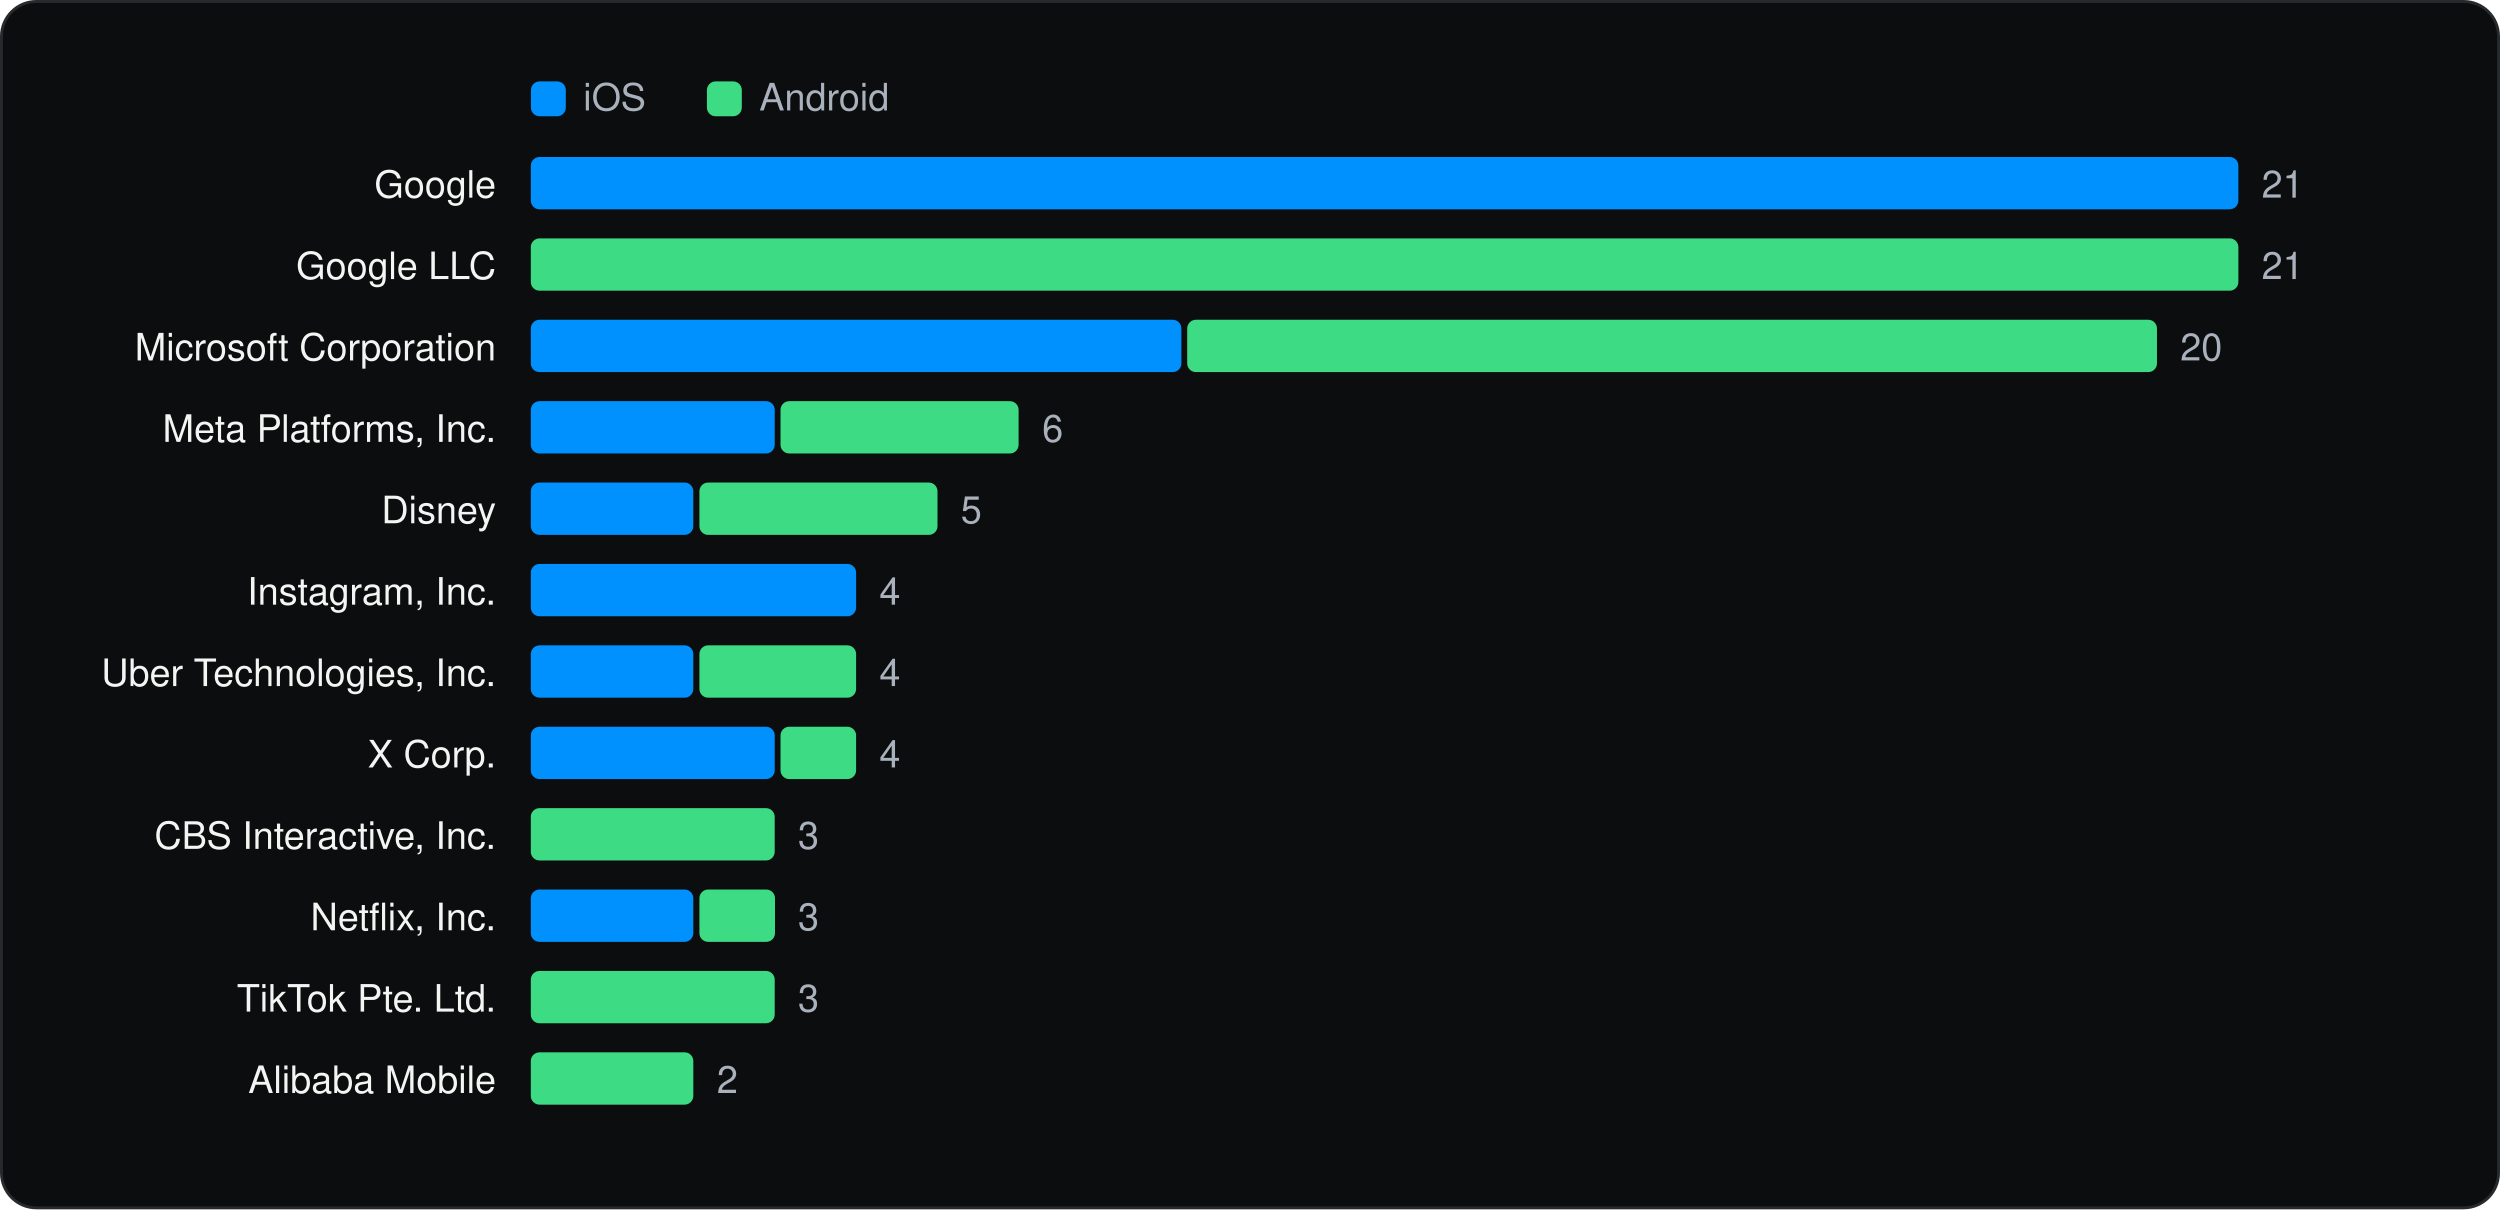
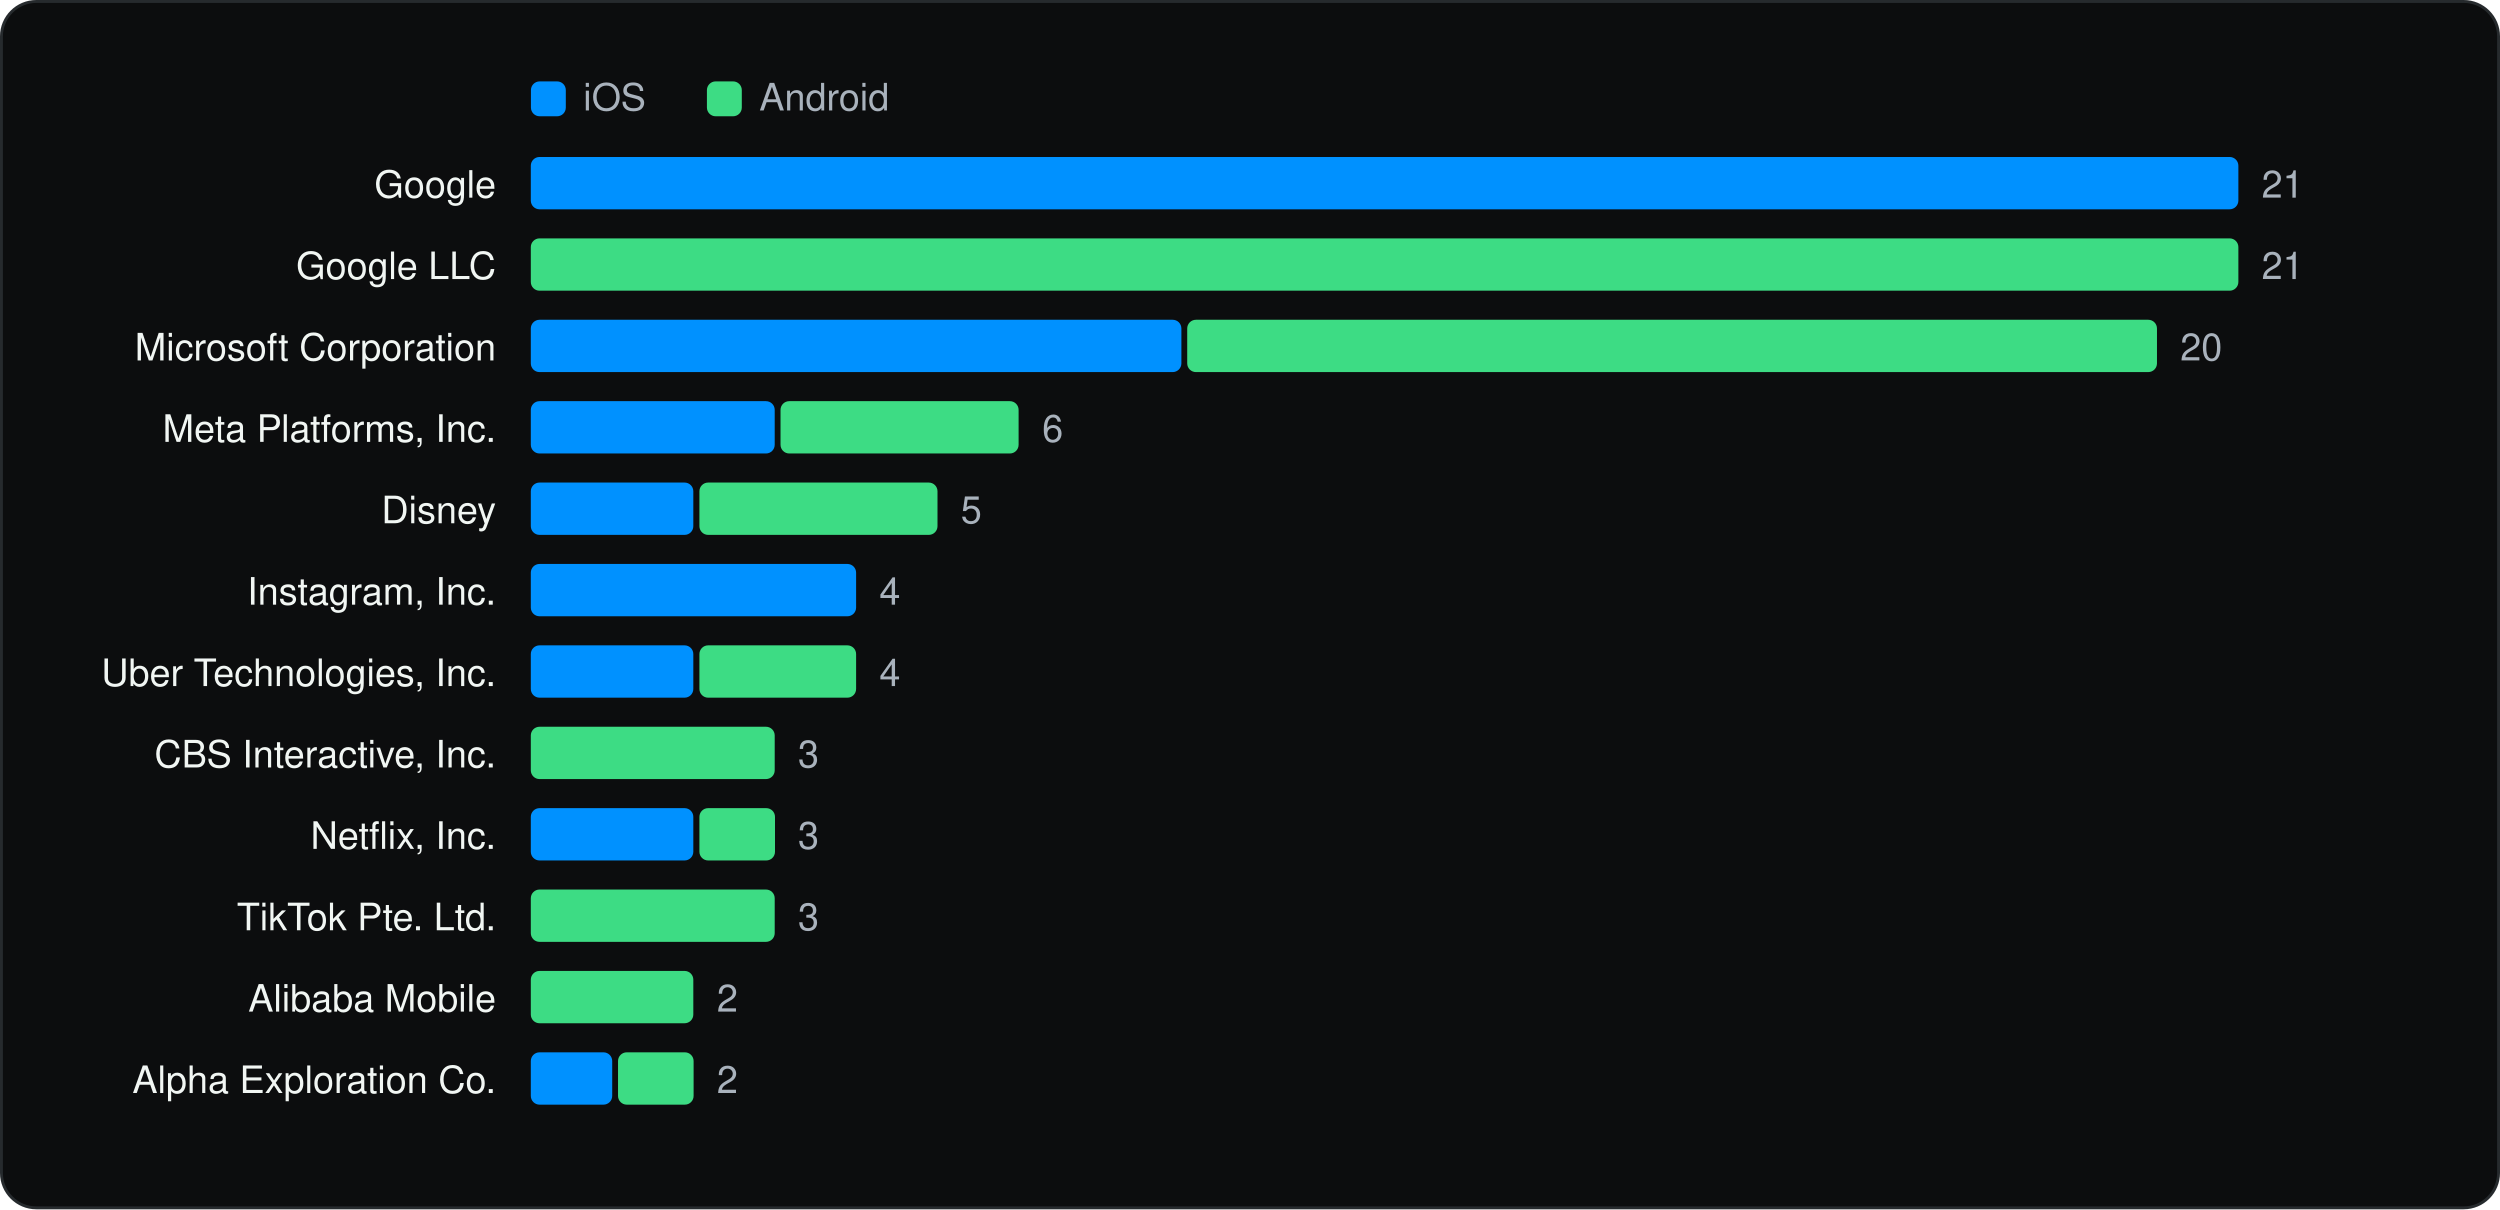
<svg xmlns="http://www.w3.org/2000/svg" viewBox="0 0 860 416" width="860" height="416" role="img" aria-label="Companies with the most apps" font-family="Geist, -apple-system, BlinkMacSystemFont, 'Segoe UI', Helvetica, Arial, sans-serif">
  <rect x="0.5" y="0.5" width="859" height="415" rx="12" fill="#0C0D0E" stroke="#262A2D" />
  <g transform="translate(20 20)">
    <rect x="162.64" y="8" width="12" height="12" rx="3" fill="#0091FF" />
    <text x="180.64" y="18" font-size="13" fill="#A9B2BC">iOS</text>
    <rect x="223.18" y="8" width="12" height="12" rx="3" fill="#3DDC84" />
    <text x="241.18" y="18" font-size="13" fill="#A9B2BC">Android</text>
    <text x="150.64" y="48" font-size="13" text-anchor="end" fill="#F1F6F3">Google</text>
    <rect x="162.6" y="34" width="587.4" height="18" rx="3" fill="#0091FF" />
    <text x="758.0" y="48" font-size="13" fill="#A9B2BC">21</text>
    <text x="150.64" y="76" font-size="13" text-anchor="end" fill="#F1F6F3">Google LLC</text>
    <rect x="162.6" y="62" width="587.4" height="18" rx="3" fill="#3DDC84" />
    <text x="758.0" y="76" font-size="13" fill="#A9B2BC">21</text>
    <text x="150.64" y="104" font-size="13" text-anchor="end" fill="#F1F6F3">Microsoft Corporation</text>
    <rect x="162.6" y="90" width="223.8" height="18" rx="3" fill="#0091FF" />
    <rect x="388.4" y="90" width="333.6" height="18" rx="3" fill="#3DDC84" />
    <text x="730.0" y="104" font-size="13" fill="#A9B2BC">20</text>
    <text x="150.64" y="132" font-size="13" text-anchor="end" fill="#F1F6F3">Meta Platforms, Inc.</text>
    <rect x="162.6" y="118" width="83.9" height="18" rx="3" fill="#0091FF" />
    <rect x="248.5" y="118" width="81.9" height="18" rx="3" fill="#3DDC84" />
    <text x="338.5" y="132" font-size="13" fill="#A9B2BC">6</text>
    <text x="150.64" y="160" font-size="13" text-anchor="end" fill="#F1F6F3">Disney</text>
    <rect x="162.6" y="146" width="55.9" height="18" rx="3" fill="#0091FF" />
    <rect x="220.6" y="146" width="81.9" height="18" rx="3" fill="#3DDC84" />
    <text x="310.5" y="160" font-size="13" fill="#A9B2BC">5</text>
    <text x="150.64" y="188" font-size="13" text-anchor="end" fill="#F1F6F3">Instagram, Inc.</text>
    <rect x="162.6" y="174" width="111.9" height="18" rx="3" fill="#0091FF" />
    <text x="282.5" y="188" font-size="13" fill="#A9B2BC">4</text>
    <text x="150.64" y="216" font-size="13" text-anchor="end" fill="#F1F6F3">Uber Technologies, Inc.</text>
    <rect x="162.6" y="202" width="55.9" height="18" rx="3" fill="#0091FF" />
    <rect x="220.6" y="202" width="53.9" height="18" rx="3" fill="#3DDC84" />
    <text x="282.5" y="216" font-size="13" fill="#A9B2BC">4</text>
-     <text x="150.64" y="244" font-size="13" text-anchor="end" fill="#F1F6F3">X Corp.</text>
-     <rect x="162.6" y="230" width="83.9" height="18" rx="3" fill="#0091FF" />
-     <rect x="248.5" y="230" width="26.0" height="18" rx="3" fill="#3DDC84" />
-     <text x="282.5" y="244" font-size="13" fill="#A9B2BC">4</text>
-     <text x="150.64" y="272" font-size="13" text-anchor="end" fill="#F1F6F3">CBS Interactive, Inc.</text>
-     <rect x="162.6" y="258" width="83.9" height="18" rx="3" fill="#3DDC84" />
+     <text x="150.64" y="244" font-size="13" text-anchor="end" fill="#F1F6F3">CBS Interactive, Inc.</text>
+     <rect x="162.6" y="230" width="83.9" height="18" rx="3" fill="#3DDC84" />
+     <text x="254.5" y="244" font-size="13" fill="#A9B2BC">3</text>
+     <text x="150.64" y="272" font-size="13" text-anchor="end" fill="#F1F6F3">Netflix, Inc.</text>
+     <rect x="162.6" y="258" width="55.9" height="18" rx="3" fill="#0091FF" />
+     <rect x="220.6" y="258" width="26.0" height="18" rx="3" fill="#3DDC84" />
    <text x="254.5" y="272" font-size="13" fill="#A9B2BC">3</text>
-     <text x="150.64" y="300" font-size="13" text-anchor="end" fill="#F1F6F3">Netflix, Inc.</text>
-     <rect x="162.6" y="286" width="55.9" height="18" rx="3" fill="#0091FF" />
-     <rect x="220.6" y="286" width="26.0" height="18" rx="3" fill="#3DDC84" />
+     <text x="150.64" y="300" font-size="13" text-anchor="end" fill="#F1F6F3">TikTok Pte. Ltd.</text>
+     <rect x="162.6" y="286" width="83.9" height="18" rx="3" fill="#3DDC84" />
    <text x="254.5" y="300" font-size="13" fill="#A9B2BC">3</text>
-     <text x="150.64" y="328" font-size="13" text-anchor="end" fill="#F1F6F3">TikTok Pte. Ltd.</text>
-     <rect x="162.6" y="314" width="83.9" height="18" rx="3" fill="#3DDC84" />
-     <text x="254.5" y="328" font-size="13" fill="#A9B2BC">3</text>
-     <text x="150.64" y="356" font-size="13" text-anchor="end" fill="#F1F6F3">Alibaba Mobile</text>
-     <rect x="162.6" y="342" width="55.9" height="18" rx="3" fill="#3DDC84" />
+     <text x="150.64" y="328" font-size="13" text-anchor="end" fill="#F1F6F3">Alibaba Mobile</text>
+     <rect x="162.6" y="314" width="55.9" height="18" rx="3" fill="#3DDC84" />
+     <text x="226.6" y="328" font-size="13" fill="#A9B2BC">2</text>
+     <text x="150.64" y="356" font-size="13" text-anchor="end" fill="#F1F6F3">Alpha Exploration Co.</text>
+     <rect x="162.6" y="342" width="28.0" height="18" rx="3" fill="#0091FF" />
+     <rect x="192.6" y="342" width="26.0" height="18" rx="3" fill="#3DDC84" />
    <text x="226.6" y="356" font-size="13" fill="#A9B2BC">2</text>
  </g>
</svg>
